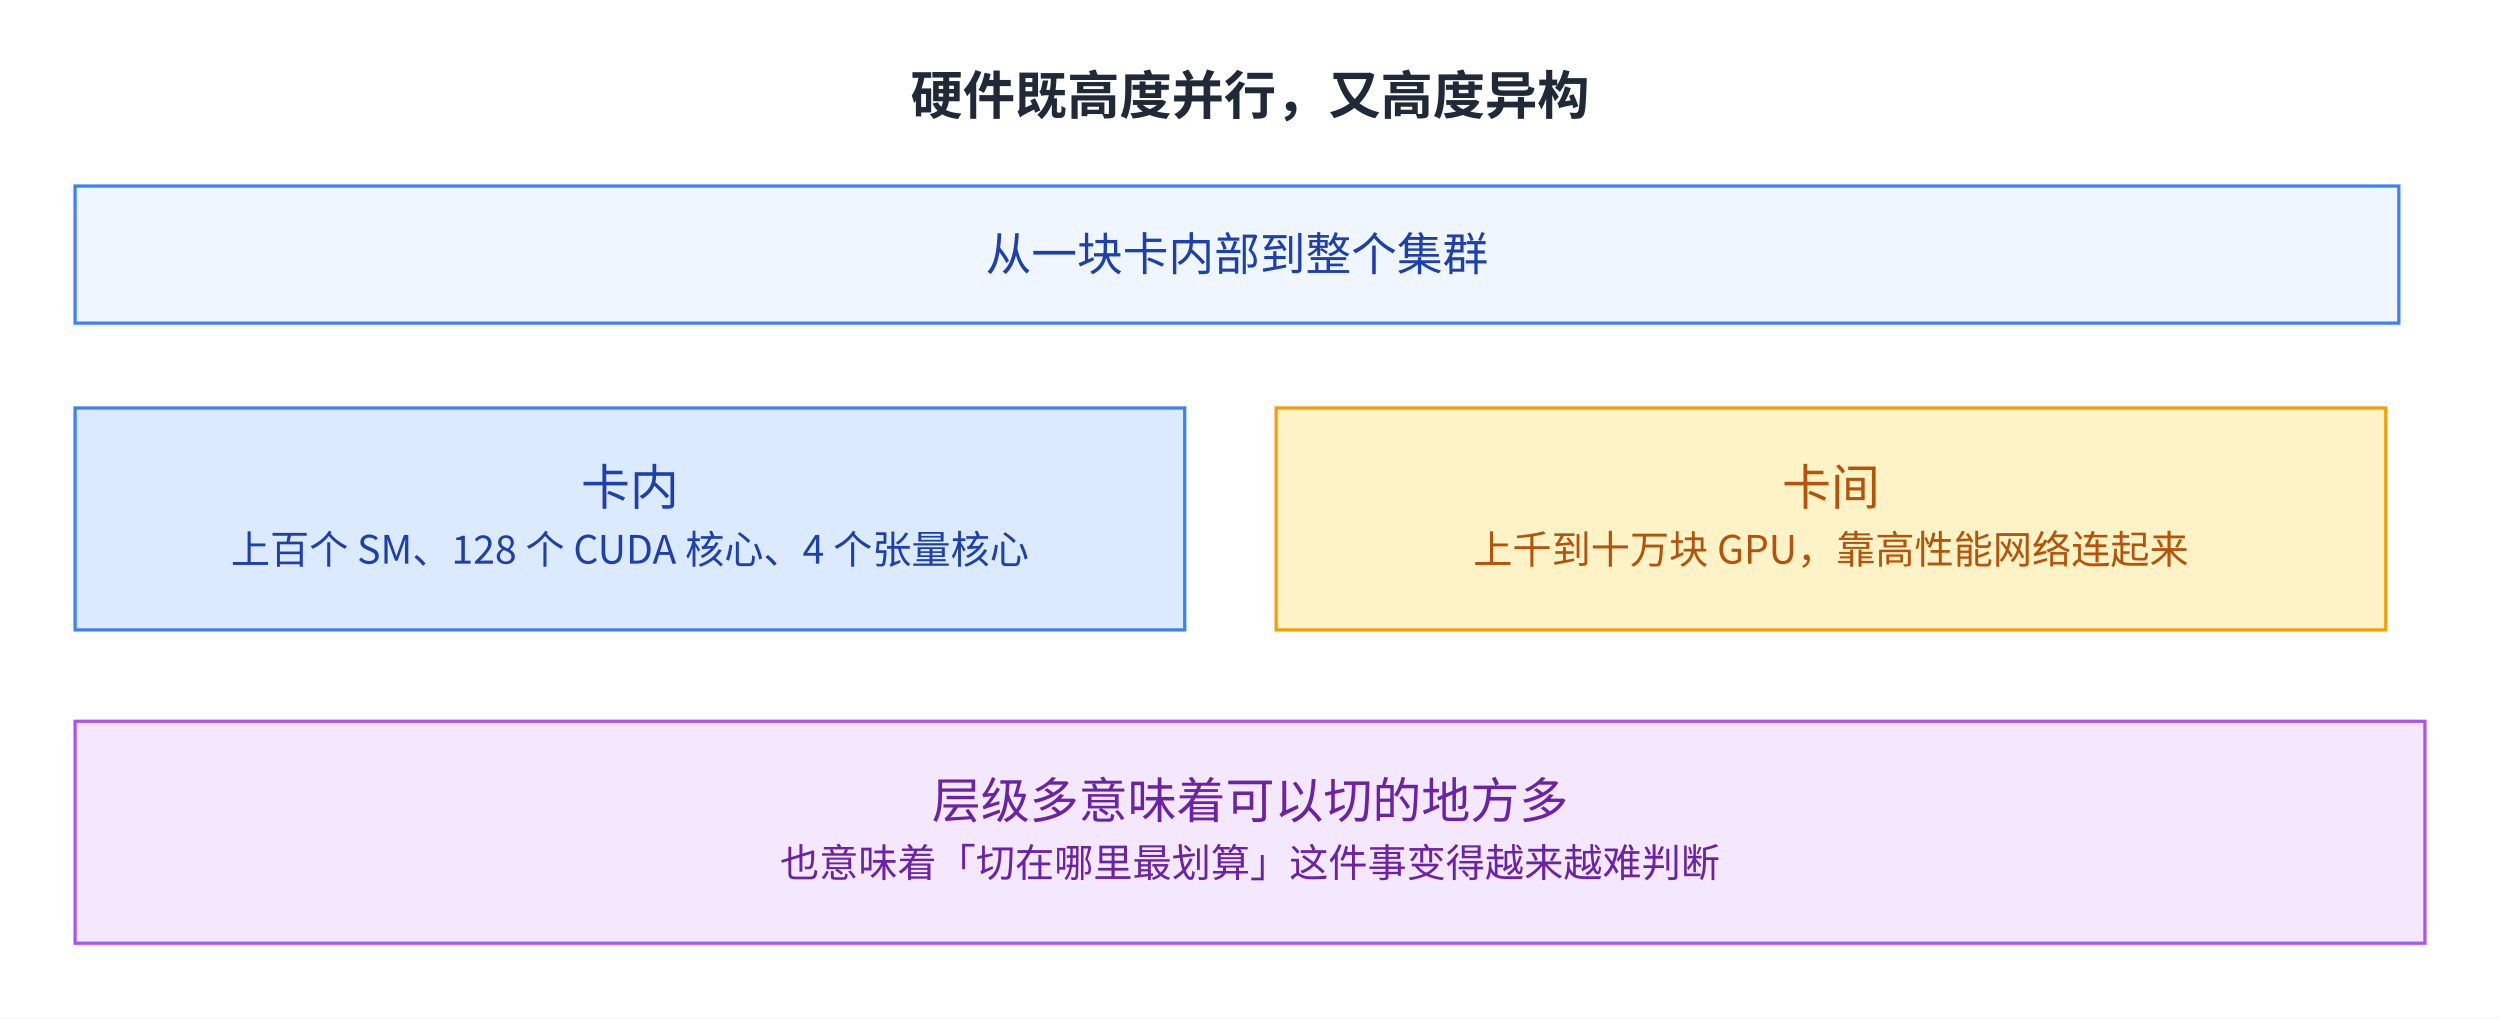
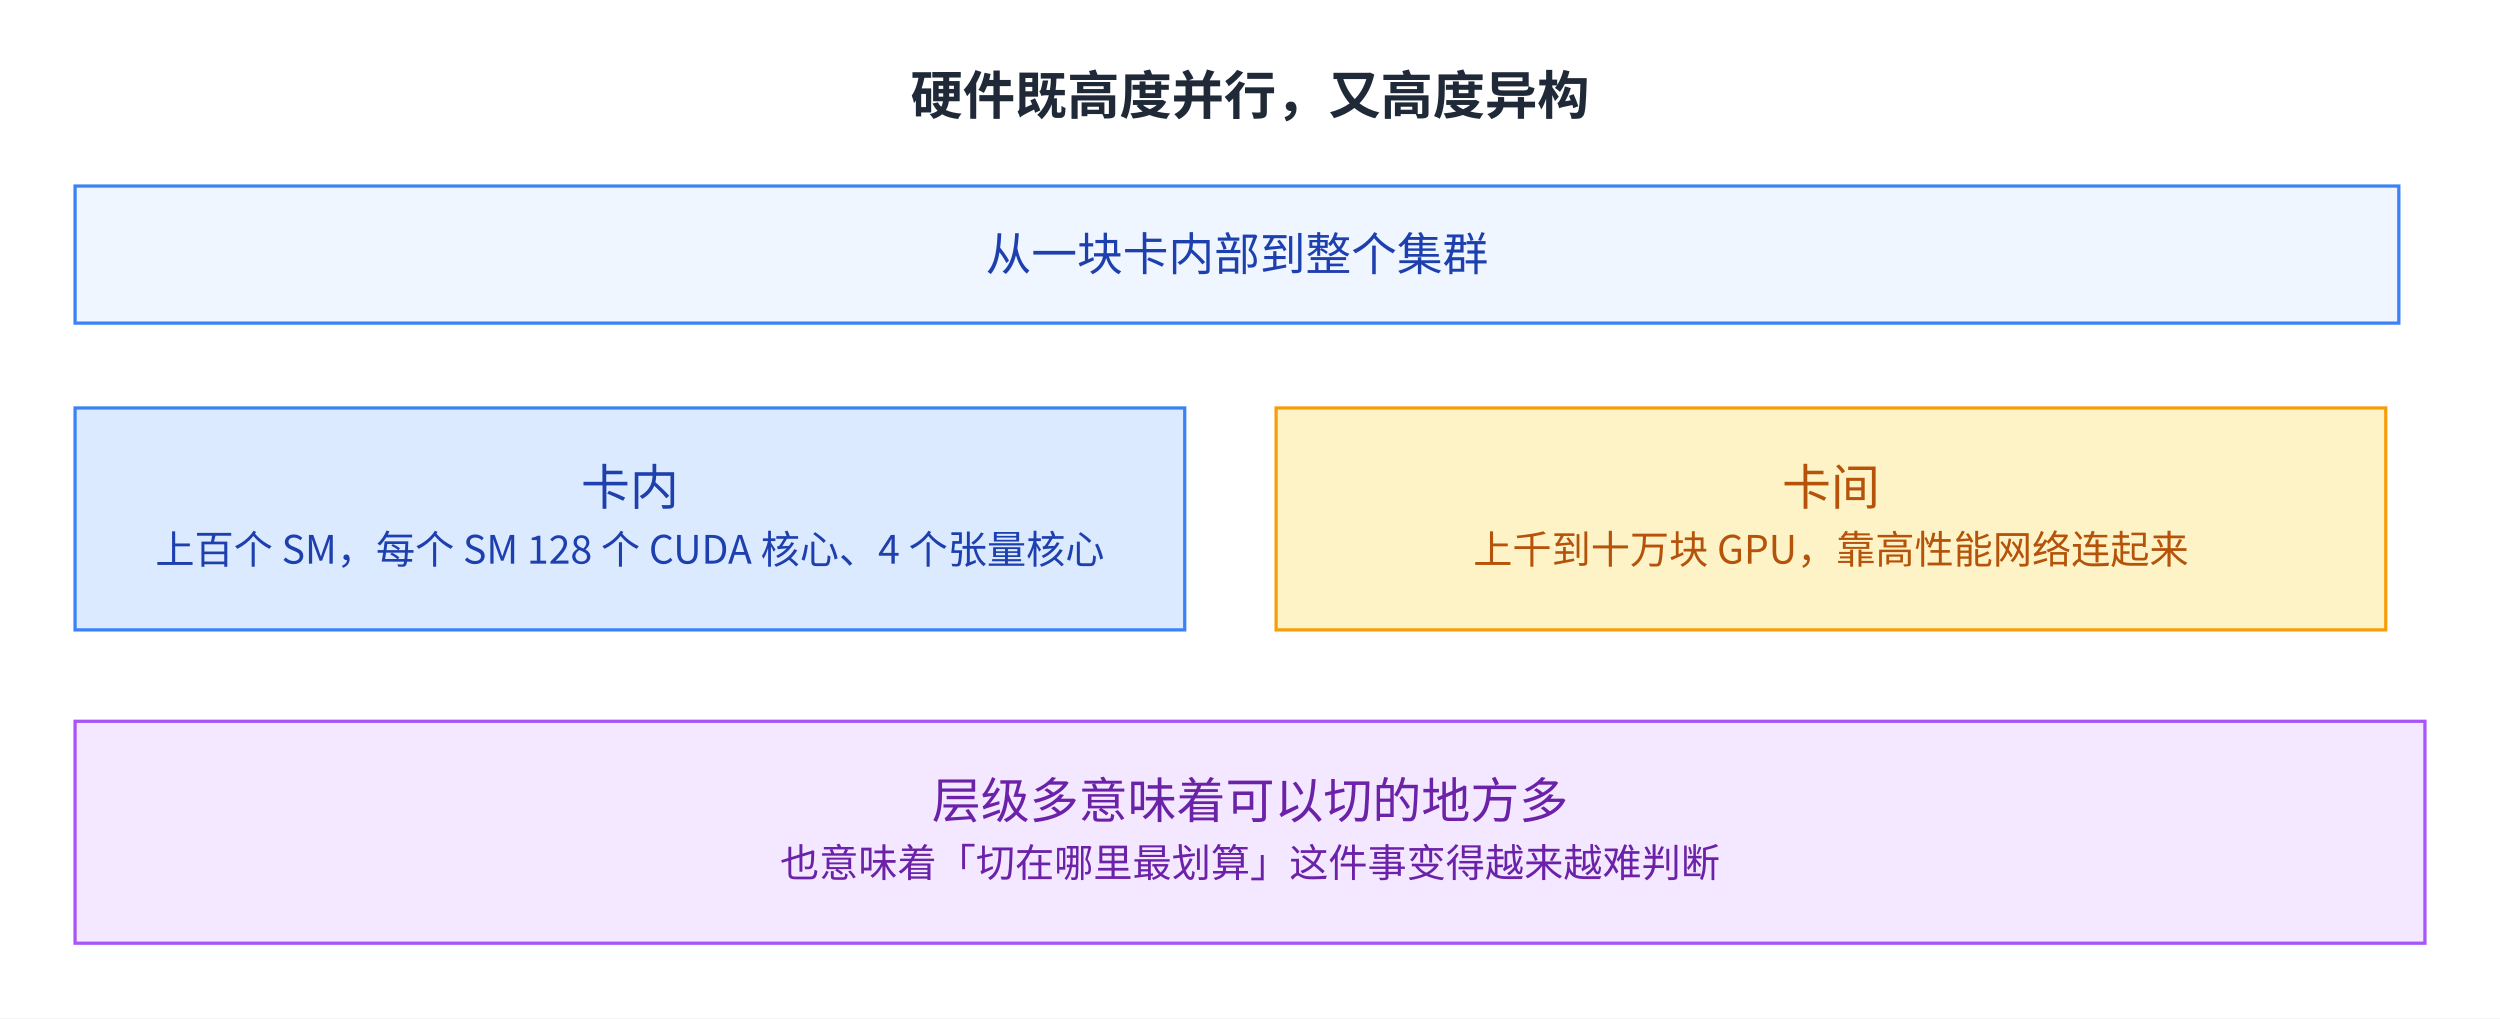
<svg xmlns="http://www.w3.org/2000/svg" viewBox="2 13.0 766 312.0" width="766" height="312.0" role="img" aria-labelledby="fig-kernel-superoptimization-3-title fig-kernel-superoptimization-3-desc">
  <defs>
    <style>
      text { font-family: 'PingFang SC', 'Microsoft YaHei', 'Noto Sans CJK SC', system-ui, sans-serif; }
    </style>
    <marker id="arrow" markerWidth="8" markerHeight="8" refX="2" refY="4" orient="auto" markerUnits="userSpaceOnUse">
      <path d="M0,0 L8,4 L0,8 L2,4 z" fill="#64748b" />
    </marker>
  </defs>
  <rect x="2" y="13.0" width="766" height="312.0" fill="#ffffff" />
  <text x="385.0" y="48" font-size="16" font-weight="600" fill="#1f2937" text-anchor="middle">硬件既高度并行，又高度异构</text>
  <rect x="25" y="70" width="712" height="42" fill="#eff6ff" stroke="#3b82f6" />
  <text x="381.0" y="95.9" font-size="14" fill="#1e40af" text-anchor="middle">从一块卡内部到整个集群</text>
  <rect x="25" y="138" width="340" height="68" fill="#dbeafe" stroke="#3b82f6" />
  <text x="195.0" y="167.7" font-size="15" fill="#1e40af" text-anchor="middle">卡内</text>
-   <text x="195.0" y="185.7" font-size="12" fill="#1e40af" text-anchor="middle">上百个 SM、128 个 CUDA 核心、4 个张量核心</text>
+   <text x="195.0" y="185.7" font-size="12" fill="#1e40af" text-anchor="middle">上百个 SM，每个 SM 128 个 CUDA 核心、4 个张量核心</text>
  <rect x="393" y="138" width="340" height="68" fill="#fef3c7" stroke="#f59e0b" />
  <text x="563.0" y="167.7" font-size="15" fill="#b45309" text-anchor="middle">卡间</text>
  <text x="563.0" y="185.7" font-size="12" fill="#b45309" text-anchor="middle">上千到十万块 GPU，靠高性能网络连起来</text>
  <rect x="25" y="234" width="720" height="68" fill="#f3e8ff" stroke="#a855f7" />
  <text x="385.0" y="263.7" font-size="15" fill="#6b21a8" text-anchor="middle">层级多意味着可以切的地方多</text>
  <text x="385.0" y="281.7" font-size="12" fill="#6b21a8" text-anchor="middle">也意味着「切在哪里最划算」这件事变得越来越难判断</text>
</svg>
